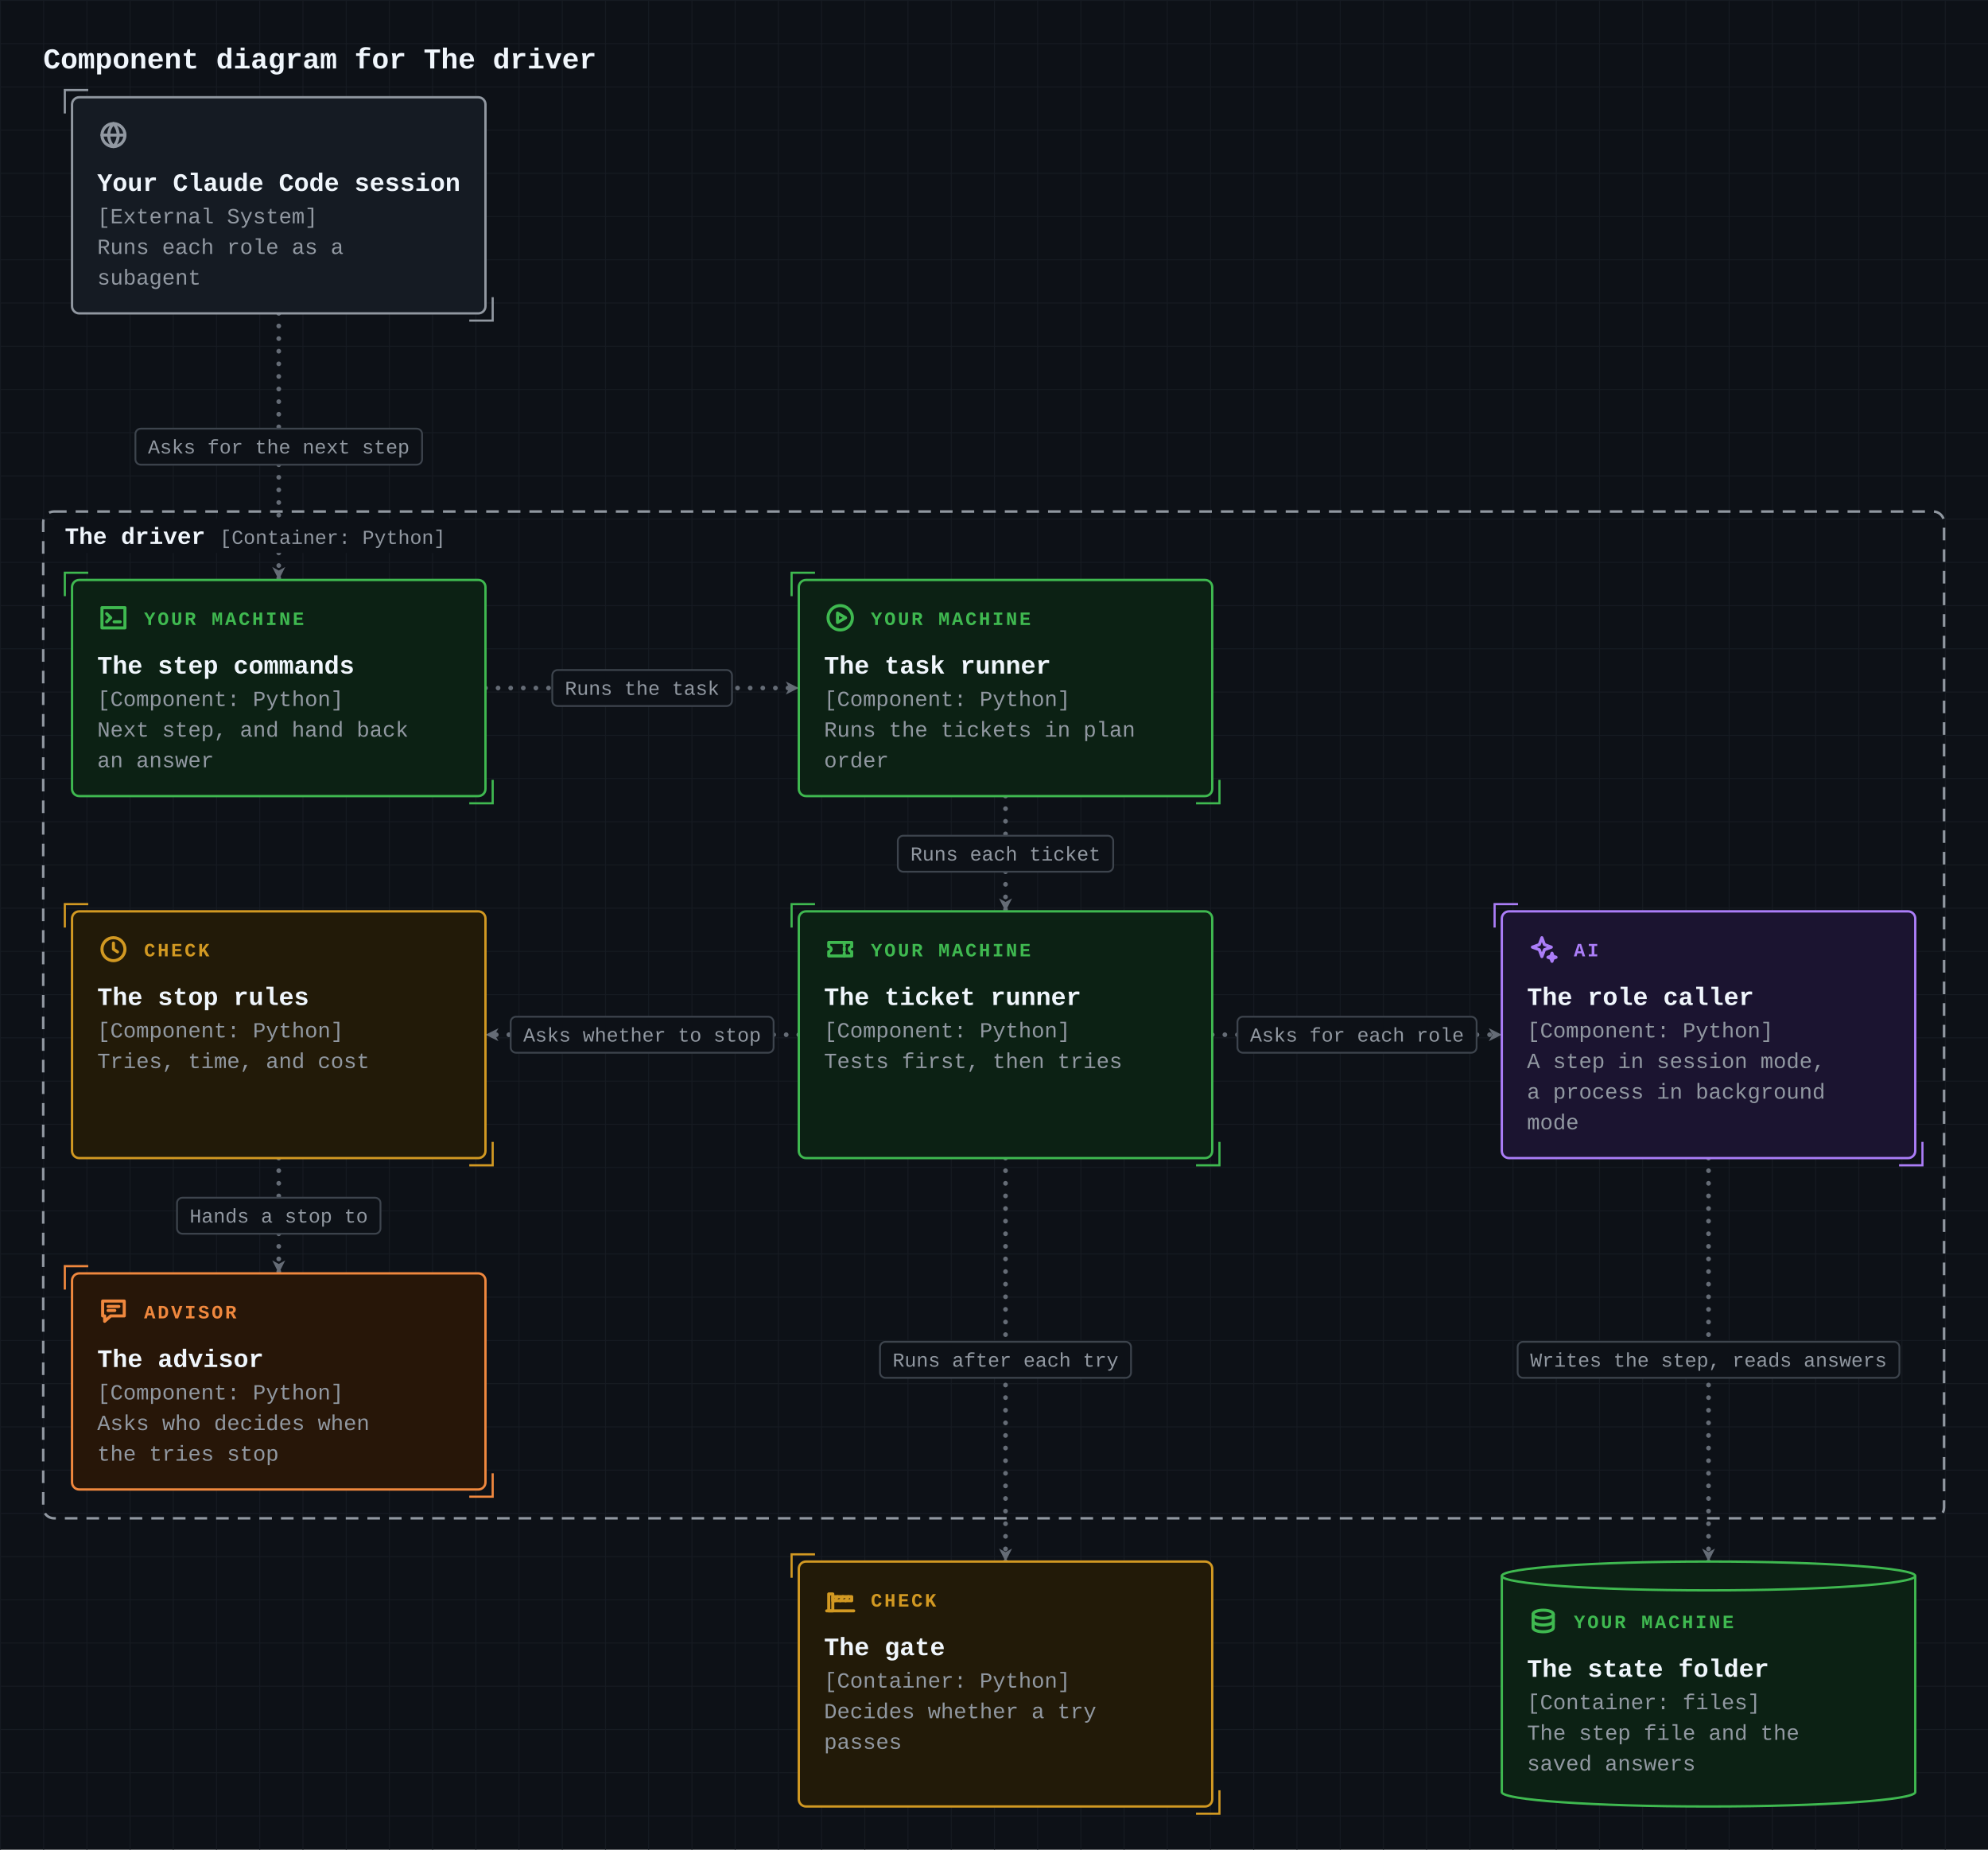
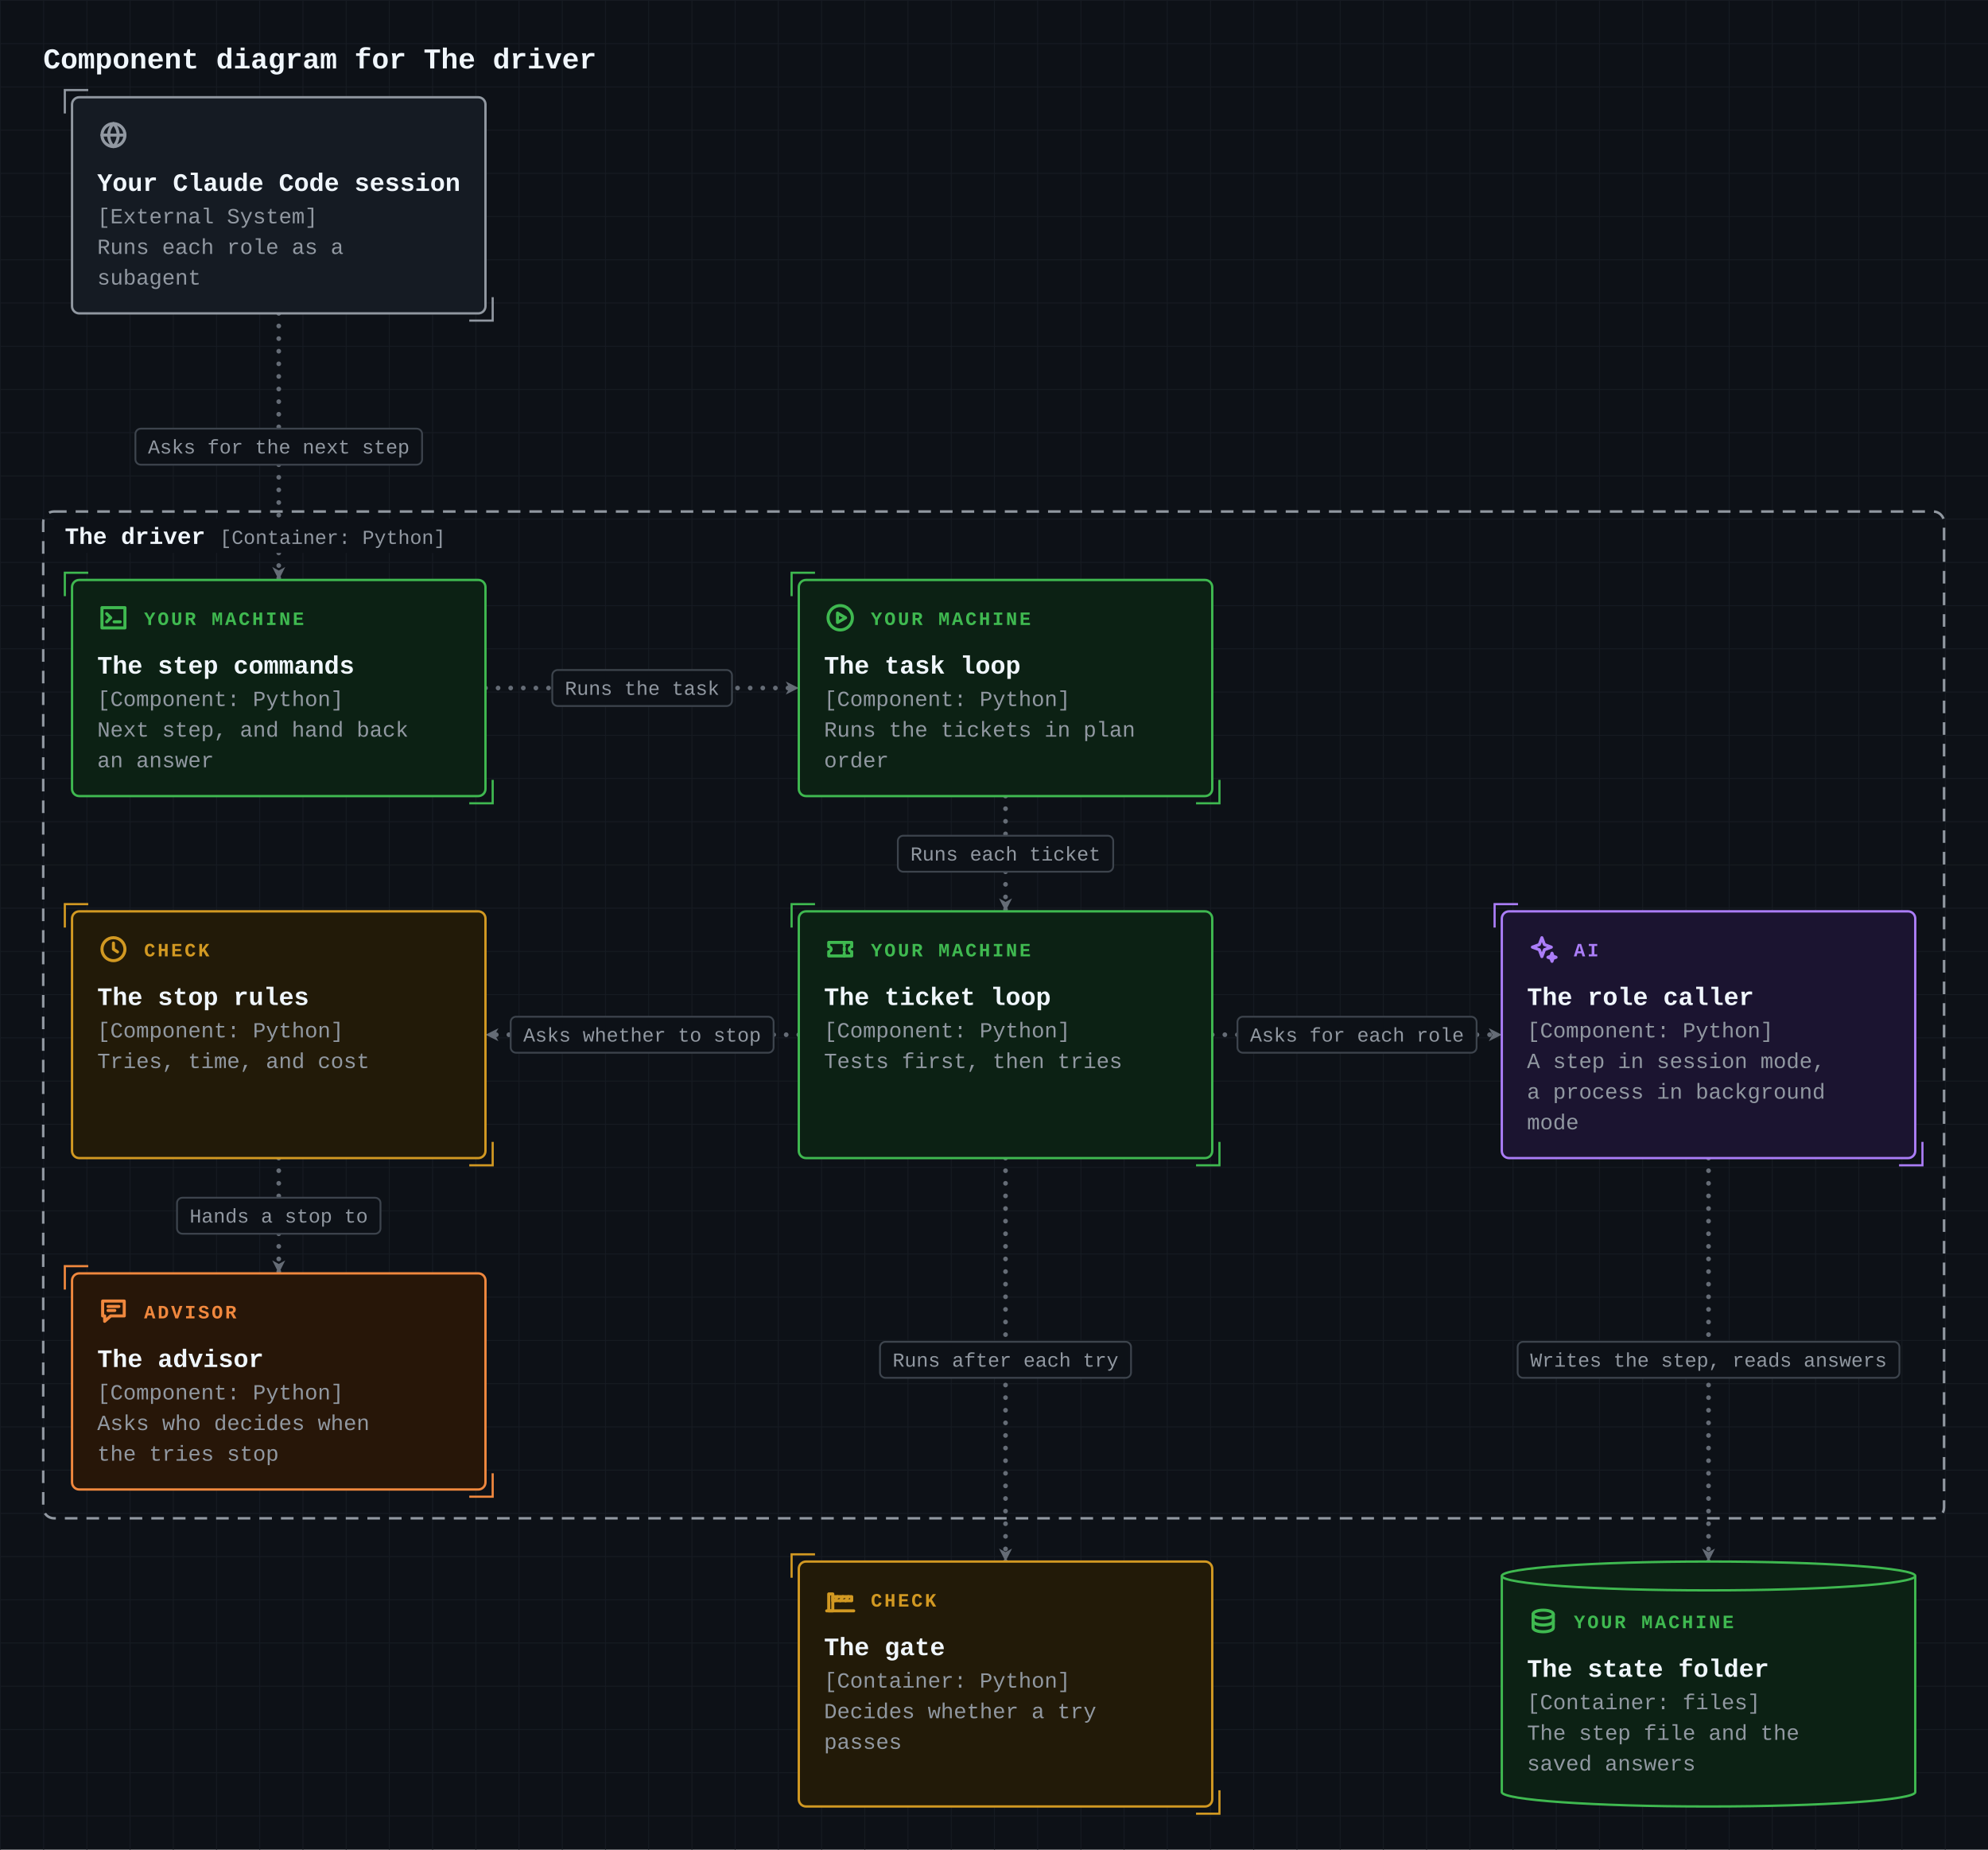
<svg xmlns="http://www.w3.org/2000/svg" viewBox="-40 -54 1104 1027" width="1104" height="1027" role="img" aria-labelledby="title desc" font-family="ui-monospace, SFMono-Regular, 'JetBrains Mono', 'Cascadia Mono', Menlo, Consolas, 'Liberation Mono', monospace">
  <defs>
    <marker id="arrow-plain" viewBox="0 0 10 10" refX="9" refY="5" markerWidth="9" markerHeight="9" markerUnits="userSpaceOnUse" orient="auto-start-reverse">
      <path d="M1,1 L9,5 L1,9 L3.2,5 z" fill="#656c76" />
    </marker>
    <marker id="arrow-fail" viewBox="0 0 10 10" refX="9" refY="5" markerWidth="9" markerHeight="9" markerUnits="userSpaceOnUse" orient="auto-start-reverse">
      <path d="M1,1 L9,5 L1,9 L3.2,5 z" fill="#f85149" />
    </marker>
    <marker id="arrow-pass" viewBox="0 0 10 10" refX="9" refY="5" markerWidth="9" markerHeight="9" markerUnits="userSpaceOnUse" orient="auto-start-reverse">
      <path d="M1,1 L9,5 L1,9 L3.2,5 z" fill="#3fb950" />
    </marker>
    <pattern id="grid" x="-40" y="-54" width="24" height="24" patternUnits="userSpaceOnUse">
      <path d="M24 0H0V24" fill="none" stroke="#161b22" stroke-width="1" />
    </pattern>
  </defs>
  <style>.main{stroke-width:2.6;stroke-dasharray:0 7;animation:flow 0.8s linear infinite}.side{stroke-width:1.6;stroke-dasharray:6 5;animation:side 1.6s linear infinite}@keyframes flow{to{stroke-dashoffset:-7}}@keyframes side{to{stroke-dashoffset:-11}}@media (prefers-reduced-motion:reduce){.main,.side{animation:none}.ticket{display:none}}</style>
  <rect x="-40" y="-54" width="1104" height="1027" fill="#0d1117" />
  <rect x="-40" y="-54" width="1104" height="1027" fill="url(#grid)" />
  <g class="boundary">
    <rect x="-16.0" y="230.0" width="1055.6" height="559.0" rx="6" fill="none" stroke="#9198a1" stroke-width="1.4" stroke-dasharray="7 5" />
  </g>
  <path class="main" d="M114.8,120.0 L114.8,268.0" fill="none" stroke="#656c76" stroke-linecap="round" stroke-linejoin="round" marker-end="url(#arrow-plain)" />
  <path class="main" d="M229.6,328.0 L403.6,328.0" fill="none" stroke="#656c76" stroke-linecap="round" stroke-linejoin="round" marker-end="url(#arrow-plain)" />
  <path class="main" d="M518.4,388.0 L518.4,452.0" fill="none" stroke="#656c76" stroke-linecap="round" stroke-linejoin="round" marker-end="url(#arrow-plain)" />
  <path class="main" d="M403.6,520.5 L229.6,520.5" fill="none" stroke="#656c76" stroke-linecap="round" stroke-linejoin="round" marker-end="url(#arrow-plain)" />
  <path class="main" d="M633.2,520.5 L794.0,520.5" fill="none" stroke="#656c76" stroke-linecap="round" stroke-linejoin="round" marker-end="url(#arrow-plain)" />
  <path class="main" d="M114.8,589.0 L114.8,653.0" fill="none" stroke="#656c76" stroke-linecap="round" stroke-linejoin="round" marker-end="url(#arrow-plain)" />
  <path class="main" d="M518.4,589.0 L518.4,813.0" fill="none" stroke="#656c76" stroke-linecap="round" stroke-linejoin="round" marker-end="url(#arrow-plain)" />
  <path class="main" d="M908.8,589.0 L908.8,813.0" fill="none" stroke="#656c76" stroke-linecap="round" stroke-linejoin="round" marker-end="url(#arrow-plain)" />
  <g class="boundary-label">
    <rect x="-10.0" y="234.0" width="217.4" height="19" fill="#0d1117" />
    <text x="-4.0" y="248.0" font-size="13" font-weight="700" fill="#f0f6fc">The driver</text>
    <text x="82.0" y="248.0" font-size="11" fill="#9198a1">[Container: Python]</text>
  </g>
  <g class="step">
    <rect x="0.0" y="0.0" width="229.6" height="120.0" rx="4" fill="#151b23" stroke="#9198a1" stroke-width="1.3" stroke-linejoin="round" />
    <path d="M9.0,-4.0 H-4.0 V9.0" fill="none" stroke="#9198a1" stroke-width="1.2" />
    <path d="M220.6,124.0 H233.6 V111.0" fill="none" stroke="#9198a1" stroke-width="1.2" />
    <g transform="translate(14.0,12.0) scale(0.75)" fill="none" stroke="#9198a1" stroke-width="2.27" stroke-linecap="round" stroke-linejoin="round">
      <path d="M12 3.5a8.5 8.5 0 1 0 0 17a8.5 8.5 0 1 0 0-17z" />
      <path d="M3.5 12h17" />
      <path d="M12 3.5c2.4 2.5 3.5 5.5 3.5 8.5s-1.1 6-3.5 8.5c-2.4-2.5-3.5-5.5-3.5-8.5s1.1-6 3.5-8.5z" />
    </g>
    <text x="14.0" y="52.0" font-size="14" font-weight="700" fill="#f0f6fc">Your Claude Code session</text>
    <text x="14.0" y="70.0" font-size="12" fill="#9198a1">[External System]</text>
    <text x="14.0" y="87.0" font-size="12" fill="#9198a1">Runs each role as a</text>
    <text x="14.0" y="104.0" font-size="12" fill="#9198a1">subagent</text>
  </g>
  <g class="step">
    <rect x="0.0" y="268.0" width="229.6" height="120.0" rx="4" fill="#0c2114" stroke="#3fb950" stroke-width="1.3" stroke-linejoin="round" />
    <path d="M9.0,264.0 H-4.0 V277.0" fill="none" stroke="#3fb950" stroke-width="1.2" />
    <path d="M220.6,392.0 H233.6 V379.0" fill="none" stroke="#3fb950" stroke-width="1.2" />
    <g transform="translate(14.0,280.0) scale(0.75)" fill="none" stroke="#3fb950" stroke-width="2.27" stroke-linecap="round" stroke-linejoin="round">
      <path d="M3.5 4.5h17v15h-17z" />
      <path d="M7 9l3 3l-3 3" />
      <path d="M12.5 15H17" />
    </g>
    <text x="40.0" y="293.0" font-size="10.5" font-weight="700" letter-spacing="1.2" fill="#3fb950">YOUR MACHINE</text>
    <text x="14.0" y="320.0" font-size="14" font-weight="700" fill="#f0f6fc">The step commands</text>
    <text x="14.0" y="338.0" font-size="12" fill="#9198a1">[Component: Python]</text>
    <text x="14.0" y="355.0" font-size="12" fill="#9198a1">Next step, and hand back</text>
    <text x="14.0" y="372.0" font-size="12" fill="#9198a1">an answer</text>
  </g>
  <g class="step">
    <rect x="403.6" y="268.0" width="229.6" height="120.0" rx="4" fill="#0c2114" stroke="#3fb950" stroke-width="1.3" stroke-linejoin="round" />
    <path d="M412.6,264.0 H399.6 V277.0" fill="none" stroke="#3fb950" stroke-width="1.2" />
    <path d="M624.2,392.0 H637.2 V379.0" fill="none" stroke="#3fb950" stroke-width="1.2" />
    <g transform="translate(417.6,280.0) scale(0.75)" fill="none" stroke="#3fb950" stroke-width="2.27" stroke-linecap="round" stroke-linejoin="round">
      <path d="M12 3a9 9 0 1 0 0 18a9 9 0 1 0 0-18z" />
      <path d="M10 8.5v7l6-3.5z" />
    </g>
    <text x="443.6" y="293.0" font-size="10.5" font-weight="700" letter-spacing="1.2" fill="#3fb950">YOUR MACHINE</text>
-     <text x="417.6" y="320.0" font-size="14" font-weight="700" fill="#f0f6fc">The task runner</text>
+     <text x="417.6" y="320.0" font-size="14" font-weight="700" fill="#f0f6fc">The task loop</text>
    <text x="417.6" y="338.0" font-size="12" fill="#9198a1">[Component: Python]</text>
    <text x="417.6" y="355.0" font-size="12" fill="#9198a1">Runs the tickets in plan</text>
    <text x="417.6" y="372.0" font-size="12" fill="#9198a1">order</text>
  </g>
  <g class="step">
    <rect x="0.0" y="452.0" width="229.6" height="137.0" rx="4" fill="#221a08" stroke="#d29922" stroke-width="1.3" stroke-linejoin="round" />
    <path d="M9.0,448.0 H-4.0 V461.0" fill="none" stroke="#d29922" stroke-width="1.2" />
    <path d="M220.6,593.0 H233.6 V580.0" fill="none" stroke="#d29922" stroke-width="1.2" />
    <g transform="translate(14.0,464.0) scale(0.75)" fill="none" stroke="#d29922" stroke-width="2.27" stroke-linecap="round" stroke-linejoin="round">
      <path d="M12 3.5a8.5 8.5 0 1 0 0 17a8.5 8.5 0 1 0 0-17z" />
      <path d="M12 7.5V12l3 2" />
    </g>
    <text x="40.0" y="477.0" font-size="10.5" font-weight="700" letter-spacing="1.2" fill="#d29922">CHECK</text>
    <text x="14.0" y="504.0" font-size="14" font-weight="700" fill="#f0f6fc">The stop rules</text>
    <text x="14.0" y="522.0" font-size="12" fill="#9198a1">[Component: Python]</text>
    <text x="14.0" y="539.0" font-size="12" fill="#9198a1">Tries, time, and cost</text>
  </g>
  <g class="step">
    <rect x="403.6" y="452.0" width="229.6" height="137.0" rx="4" fill="#0c2114" stroke="#3fb950" stroke-width="1.3" stroke-linejoin="round" />
    <path d="M412.6,448.0 H399.6 V461.0" fill="none" stroke="#3fb950" stroke-width="1.2" />
    <path d="M624.2,593.0 H637.2 V580.0" fill="none" stroke="#3fb950" stroke-width="1.2" />
    <g transform="translate(417.6,464.0) scale(0.75)" fill="none" stroke="#3fb950" stroke-width="2.27" stroke-linecap="round" stroke-linejoin="round">
      <path d="M3.5 7h17v3.2a1.8 1.8 0 0 0 0 3.6V17h-17v-3.2a1.8 1.8 0 0 0 0-3.6z" />
      <path d="M15 7v2M15 11v2M15 15v2" />
    </g>
    <text x="443.6" y="477.0" font-size="10.5" font-weight="700" letter-spacing="1.2" fill="#3fb950">YOUR MACHINE</text>
-     <text x="417.6" y="504.0" font-size="14" font-weight="700" fill="#f0f6fc">The ticket runner</text>
+     <text x="417.6" y="504.0" font-size="14" font-weight="700" fill="#f0f6fc">The ticket loop</text>
    <text x="417.6" y="522.0" font-size="12" fill="#9198a1">[Component: Python]</text>
    <text x="417.6" y="539.0" font-size="12" fill="#9198a1">Tests first, then tries</text>
  </g>
  <g class="step">
    <rect x="794.0" y="452.0" width="229.6" height="137.0" rx="4" fill="#1b1430" stroke="#ab7df8" stroke-width="1.3" stroke-linejoin="round" />
    <path d="M803.0,448.0 H790.0 V461.0" fill="none" stroke="#ab7df8" stroke-width="1.2" />
    <path d="M1014.6,593.0 H1027.6 V580.0" fill="none" stroke="#ab7df8" stroke-width="1.2" />
    <g transform="translate(808.0,464.0) scale(0.75)" fill="none" stroke="#ab7df8" stroke-width="2.27" stroke-linecap="round" stroke-linejoin="round">
      <path d="M11 3.5l1.9 5.1L18 10.5l-5.1 1.9L11 17.5l-1.9-5.1L4 10.5l5.1-1.9z" />
      <path d="M18.5 15l.8 2.2l2.2.8l-2.2.8l-.8 2.2l-.8-2.2l-2.2-.8l2.2-.8z" />
    </g>
    <text x="834.0" y="477.0" font-size="10.5" font-weight="700" letter-spacing="1.2" fill="#ab7df8">AI</text>
    <text x="808.0" y="504.0" font-size="14" font-weight="700" fill="#f0f6fc">The role caller</text>
    <text x="808.0" y="522.0" font-size="12" fill="#9198a1">[Component: Python]</text>
    <text x="808.0" y="539.0" font-size="12" fill="#9198a1">A step in session mode,</text>
    <text x="808.0" y="556.0" font-size="12" fill="#9198a1">a process in background</text>
    <text x="808.0" y="573.0" font-size="12" fill="#9198a1">mode</text>
  </g>
  <g class="step">
    <rect x="0.0" y="653.0" width="229.6" height="120.0" rx="4" fill="#271608" stroke="#f0883e" stroke-width="1.3" stroke-linejoin="round" />
    <path d="M9.0,649.0 H-4.0 V662.0" fill="none" stroke="#f0883e" stroke-width="1.2" />
    <path d="M220.6,777.0 H233.6 V764.0" fill="none" stroke="#f0883e" stroke-width="1.2" />
    <g transform="translate(14.0,665.0) scale(0.75)" fill="none" stroke="#f0883e" stroke-width="2.27" stroke-linecap="round" stroke-linejoin="round">
      <path d="M4 4.5h16v11H10l-4.5 4v-4H4z" />
      <path d="M8 8.5h8M8 11.5h5" />
    </g>
    <text x="40.0" y="678.0" font-size="10.5" font-weight="700" letter-spacing="1.2" fill="#f0883e">ADVISOR</text>
    <text x="14.0" y="705.0" font-size="14" font-weight="700" fill="#f0f6fc">The advisor</text>
    <text x="14.0" y="723.0" font-size="12" fill="#9198a1">[Component: Python]</text>
    <text x="14.0" y="740.0" font-size="12" fill="#9198a1">Asks who decides when</text>
    <text x="14.0" y="757.0" font-size="12" fill="#9198a1">the tries stop</text>
  </g>
  <g class="step">
    <rect x="403.6" y="813.0" width="229.6" height="136.0" rx="4" fill="#221a08" stroke="#d29922" stroke-width="1.3" stroke-linejoin="round" />
    <path d="M412.6,809.0 H399.6 V822.0" fill="none" stroke="#d29922" stroke-width="1.2" />
    <path d="M624.2,953.0 H637.2 V940.0" fill="none" stroke="#d29922" stroke-width="1.2" />
    <g transform="translate(417.6,825.0) scale(0.75)" fill="none" stroke="#d29922" stroke-width="2.27" stroke-linecap="round" stroke-linejoin="round">
      <path d="M3.5 8h3v12.5h-3z" />
      <path d="M6.5 10h14v3h-14z" />
      <path d="M10 10l-2 3M14 10l-2 3M18 10l-2 3" />
      <path d="M2 20.5h20" />
    </g>
    <text x="443.6" y="838.0" font-size="10.5" font-weight="700" letter-spacing="1.2" fill="#d29922">CHECK</text>
    <text x="417.6" y="865.0" font-size="14" font-weight="700" fill="#f0f6fc">The gate</text>
    <text x="417.6" y="883.0" font-size="12" fill="#9198a1">[Container: Python]</text>
    <text x="417.6" y="900.0" font-size="12" fill="#9198a1">Decides whether a try</text>
    <text x="417.6" y="917.0" font-size="12" fill="#9198a1">passes</text>
  </g>
  <g class="data">
    <path d="M794.0,821.0 A114.8,8 0 0 1 1023.6,821.0 V941.0 A114.8,8 0 0 1 794.0,941.0 Z" fill="#0c2114" stroke="#3fb950" stroke-width="1.3" stroke-linejoin="round" />
    <path d="M794.0,821.0 A114.8,8 0 0 0 1023.6,821.0" fill="none" stroke="#3fb950" stroke-width="1.3" />
    <g transform="translate(808.0,837.0) scale(0.75)" fill="none" stroke="#3fb950" stroke-width="2.27" stroke-linecap="round" stroke-linejoin="round">
      <path d="M12 4c4.1 0 7.5 1.3 7.5 3s-3.4 3-7.5 3s-7.5-1.3-7.5-3s3.4-3 7.5-3z" />
      <path d="M4.5 7v10c0 1.7 3.4 3 7.5 3s7.5-1.3 7.5-3V7" />
      <path d="M4.5 12c0 1.7 3.4 3 7.5 3s7.5-1.3 7.5-3" />
    </g>
    <text x="834.0" y="850.0" font-size="10.5" font-weight="700" letter-spacing="1.2" fill="#3fb950">YOUR MACHINE</text>
    <text x="808.0" y="877.0" font-size="14" font-weight="700" fill="#f0f6fc">The state folder</text>
    <text x="808.0" y="895.0" font-size="12" fill="#9198a1">[Container: files]</text>
    <text x="808.0" y="912.0" font-size="12" fill="#9198a1">The step file and the</text>
    <text x="808.0" y="929.0" font-size="12" fill="#9198a1">saved answers</text>
  </g>
  <rect class="label" x="35.2" y="184.0" width="159.2" height="20" rx="3" fill="#0d1117" stroke="#3d444d" stroke-width="1" />
  <text x="114.8" y="197.8" text-anchor="middle" font-size="11" fill="#9198a1">Asks for the next step</text>
  <rect class="label" x="266.7" y="318.0" width="99.8" height="20" rx="3" fill="#0d1117" stroke="#3d444d" stroke-width="1" />
  <text x="316.6" y="331.8" text-anchor="middle" font-size="11" fill="#9198a1">Runs the task</text>
  <rect class="label" x="458.6" y="410.0" width="119.6" height="20" rx="3" fill="#0d1117" stroke="#3d444d" stroke-width="1" />
  <text x="518.4" y="423.8" text-anchor="middle" font-size="11" fill="#9198a1">Runs each ticket</text>
  <rect class="label" x="243.6" y="510.5" width="146.0" height="20" rx="3" fill="#0d1117" stroke="#3d444d" stroke-width="1" />
  <text x="316.6" y="524.3" text-anchor="middle" font-size="11" fill="#9198a1">Asks whether to stop</text>
  <rect class="label" x="647.2" y="510.5" width="132.8" height="20" rx="3" fill="#0d1117" stroke="#3d444d" stroke-width="1" />
  <text x="713.6" y="524.3" text-anchor="middle" font-size="11" fill="#9198a1">Asks for each role</text>
  <rect class="label" x="58.3" y="611.0" width="113.0" height="20" rx="3" fill="#0d1117" stroke="#3d444d" stroke-width="1" />
  <text x="114.8" y="624.8" text-anchor="middle" font-size="11" fill="#9198a1">Hands a stop to</text>
  <rect class="label" x="448.7" y="691.0" width="139.4" height="20" rx="3" fill="#0d1117" stroke="#3d444d" stroke-width="1" />
  <text x="518.4" y="704.8" text-anchor="middle" font-size="11" fill="#9198a1">Runs after each try</text>
  <rect class="label" x="802.8" y="691.0" width="212.0" height="20" rx="3" fill="#0d1117" stroke="#3d444d" stroke-width="1" />
  <text x="908.8" y="704.8" text-anchor="middle" font-size="11" fill="#9198a1">Writes the step, reads answers</text>
  <text x="-16.0" y="-16.0" font-size="16" font-weight="700" fill="#f0f6fc">Component diagram for The driver</text>
</svg>
